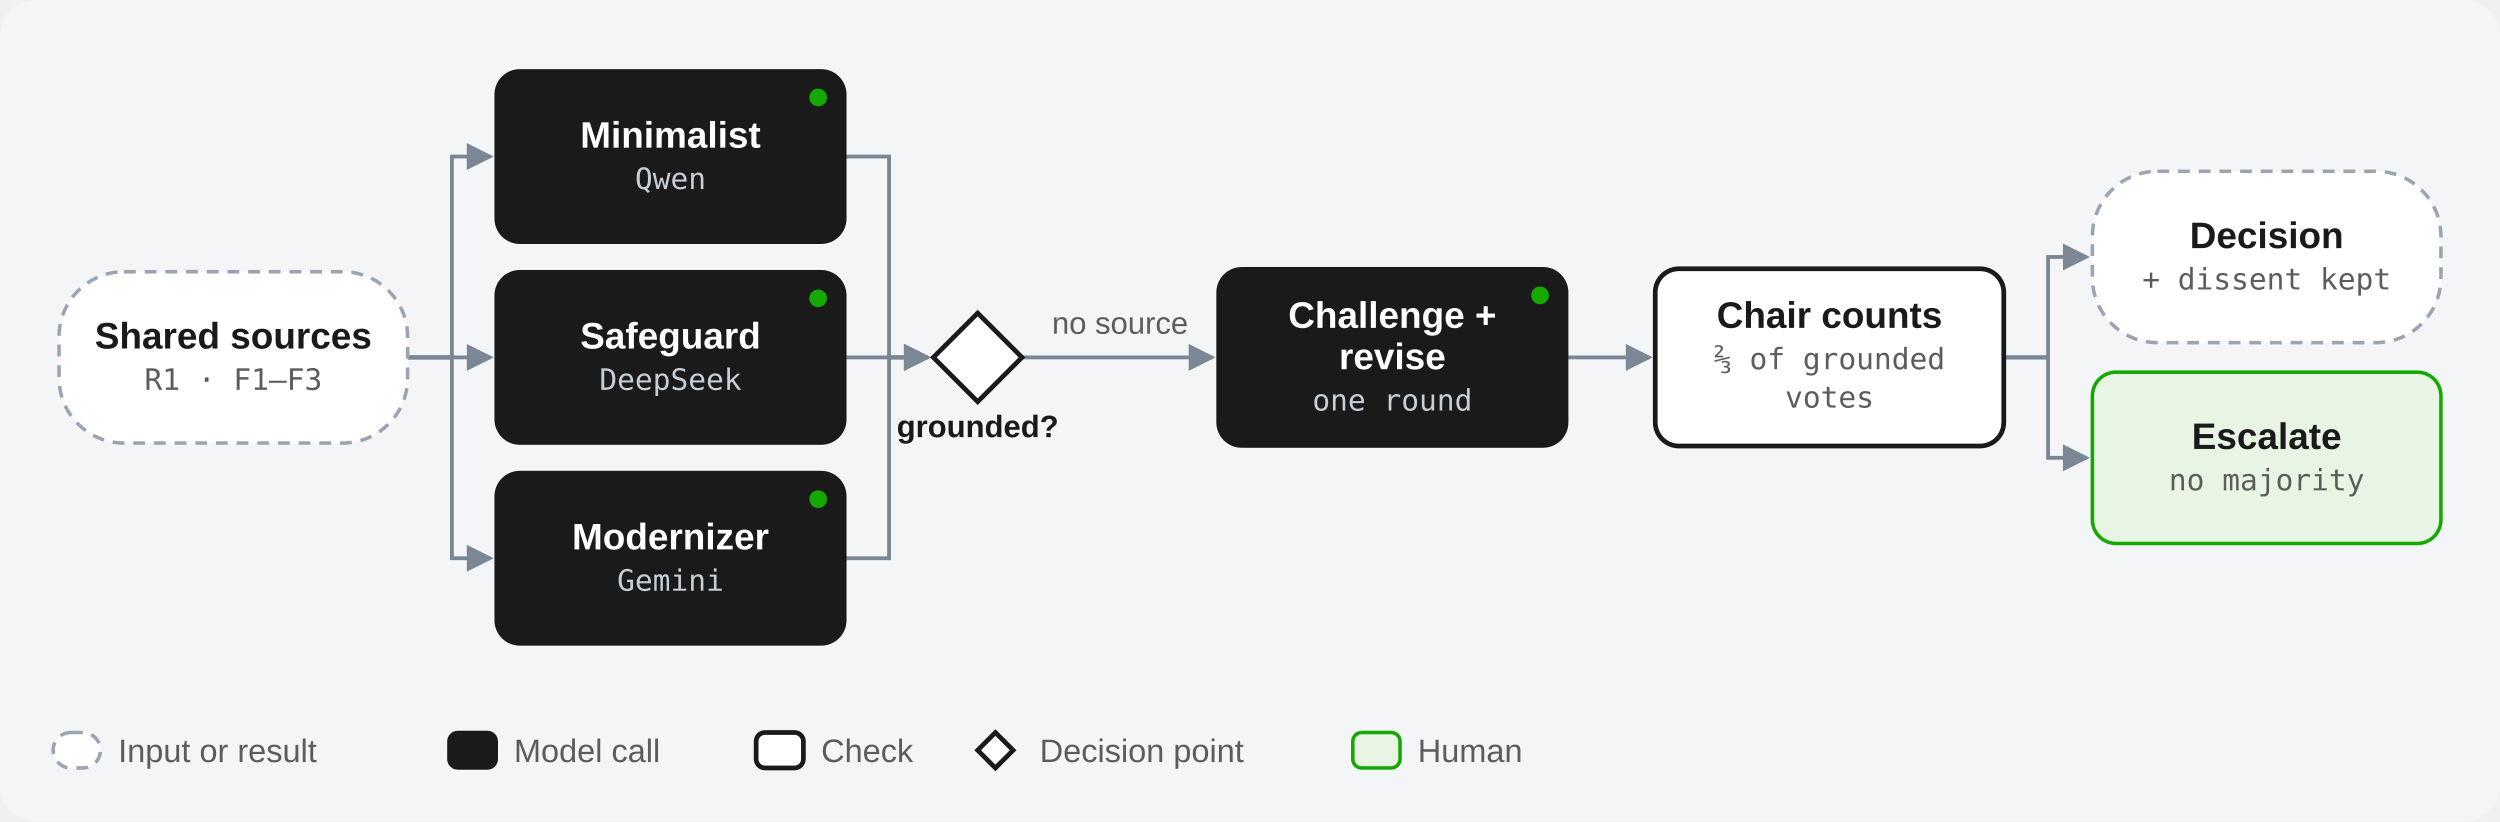
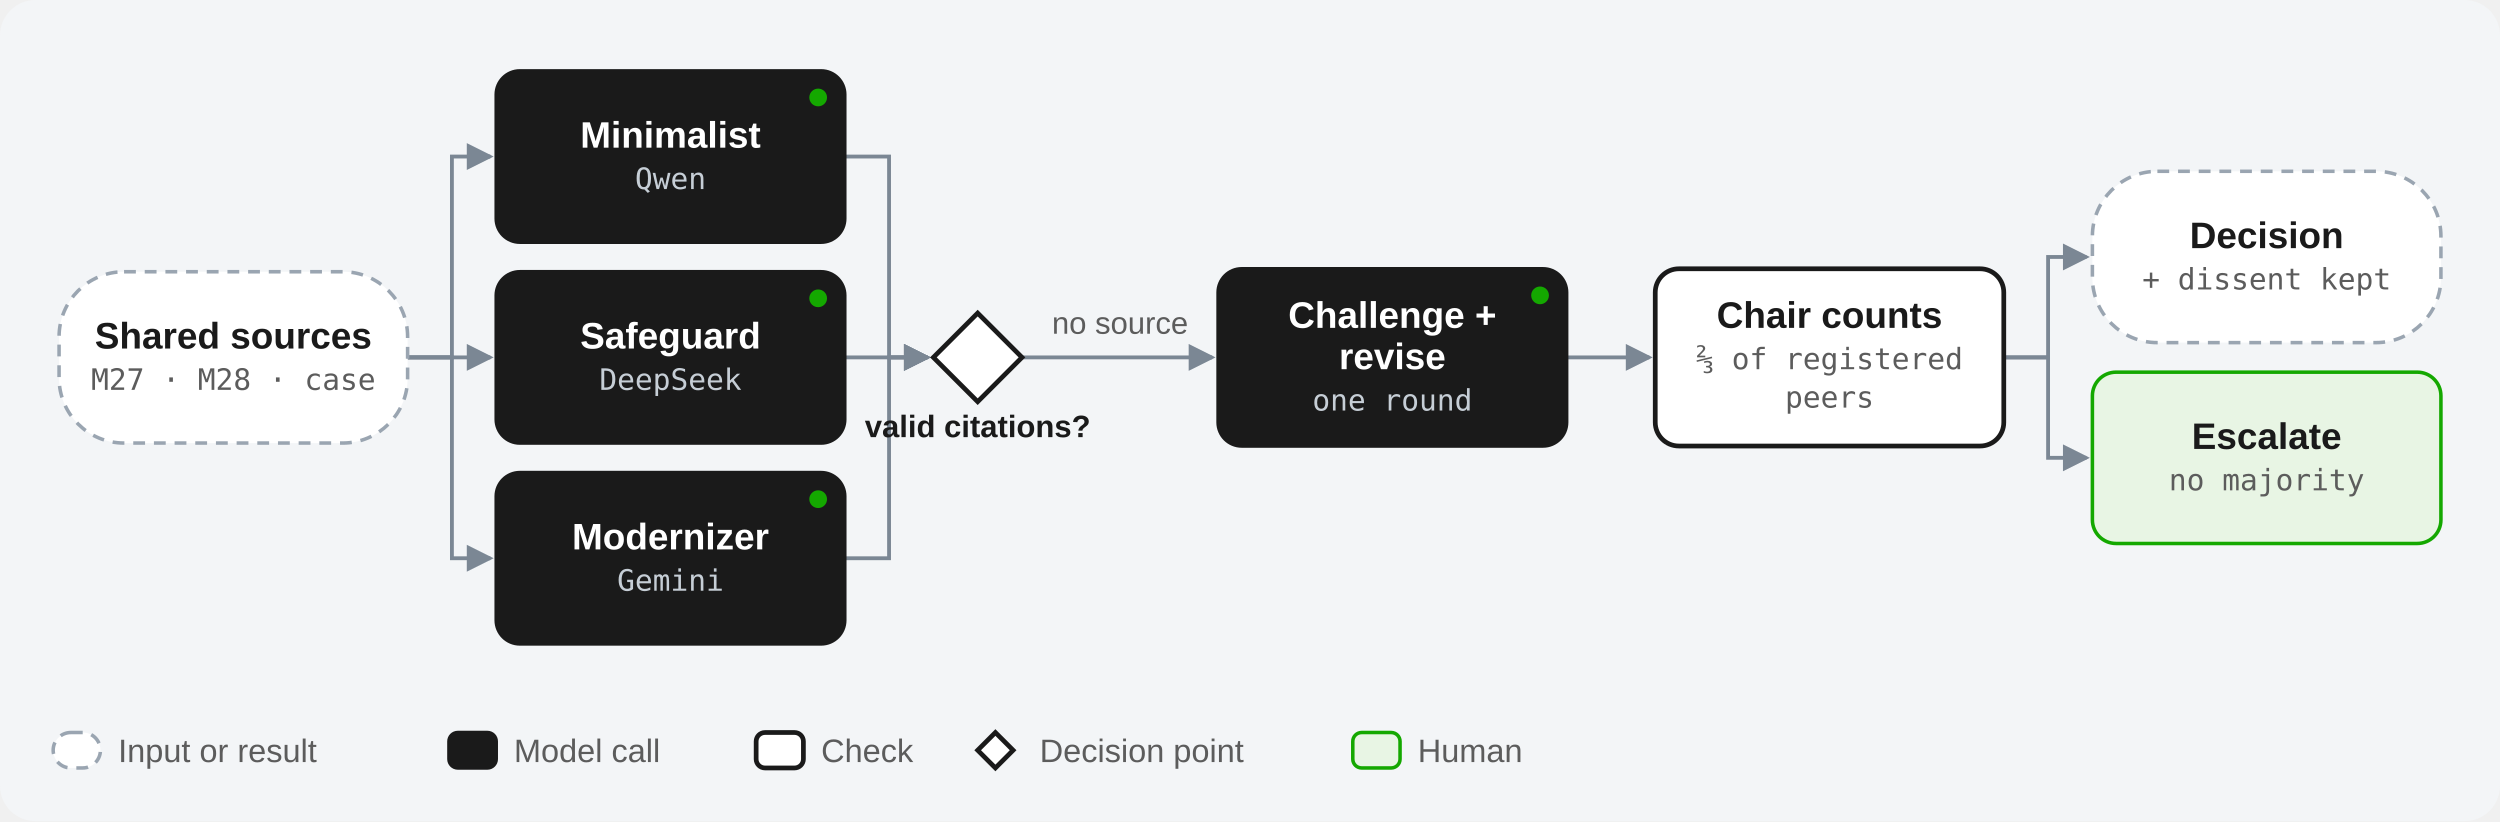
<svg xmlns="http://www.w3.org/2000/svg" class="dg" role="img" viewBox="0 0 846.4 278" width="846.4" height="278">
  <style>text{font-family:"Helvetica Neue",Arial,sans-serif}.dg{display:block;max-width:100%;height:auto;margin:0 auto;overflow:visible;font-family:inherit}.dg rect{stroke-width:1.2}.dg-title{font-size:12.5px;font-weight:600;text-anchor:middle;fill:#1a1a1a}.dg-sub{font-family:"SF Mono",Consolas,monospace;font-size:10px;text-anchor:middle;fill:#5c5c5c}.dg-data rect{fill:#fff;stroke:#9aa5b1;stroke-dasharray:4 3}.dg-code rect{fill:#fff;stroke:#c9d2da}.dg-model rect{fill:#1a1a1a;stroke:#1a1a1a}.dg-model .dg-title{fill:#fff}.dg-model .dg-sub{fill:#c6ced6}.dg-dot{fill:#14a800}.dg-check rect{fill:#fff;stroke:#1a1a1a;stroke-width:1.6}.dg-human rect{fill:#e8f5e4;stroke:#14a800}.dg-gate path{fill:#fff;stroke:#1a1a1a;stroke-width:1.6}.dg-gate-label{font-size:10.5px;font-weight:600;text-anchor:middle;fill:#1a1a1a}.dg-edge{fill:none;stroke:#7b8794;stroke-width:1.3}.dg marker path{fill:#7b8794}.dg-exit{stroke-dasharray:3 3}.dg-loop{stroke:#108a00;stroke-dasharray:5 3}.dg-edge-label,.dg-exit-label,.dg-loop-label{font-size:10.5px;fill:#5c5c5c;text-anchor:middle}.dg-loop-label{fill:#108a00;font-weight:600}.dg-start{text-anchor:start}.dg-end{text-anchor:end}.dg-legend-text{font-size:11px;fill:#5c5c5c}</style>
  <rect width="846.4" height="278" rx="12" fill="#f3f5f7" />
  <defs>
    <marker id="arrow" viewBox="0 0 8 8" refX="7" refY="4" markerWidth="7" markerHeight="7" orient="auto-start-reverse">
      <path d="M0 0L8 4L0 8Z" />
    </marker>
  </defs>
  <g transform="translate(18 18)">
    <path class="dg-edge" d="M120 103H135V35H148" marker-end="url(#arrow)" />
    <path class="dg-edge" d="M120 103H148" marker-end="url(#arrow)" />
    <path class="dg-edge" d="M120 103H135V171H148" marker-end="url(#arrow)" />
    <path class="dg-edge" d="M268 35H283V103H296" marker-end="url(#arrow)" />
    <path class="dg-edge" d="M268 103H296" marker-end="url(#arrow)" />
    <path class="dg-edge" d="M268 171H283V103H296" marker-end="url(#arrow)" />
    <path class="dg-edge" d="M328 103H392.4" marker-end="url(#arrow)" />
    <text class="dg-edge-label" x="361.2" y="95">no source</text>
    <path class="dg-edge" d="M512.4 103H540.4" marker-end="url(#arrow)" />
    <path class="dg-edge" d="M660.4 103H675.4V69H688.4" marker-end="url(#arrow)" />
    <path class="dg-edge" d="M660.4 103H675.4V137H688.4" marker-end="url(#arrow)" />
    <g class="dg-data">
      <rect x="2" y="74" width="118" height="58" rx="22" />
      <text class="dg-title" x="61" y="100">Shared sources</text>
-       <text class="dg-sub" x="61" y="114">R1 · F1–F3</text>
+       <text class="dg-sub" x="61" y="114">M27 · M28 · case</text>
    </g>
    <g class="dg-model">
      <rect x="150" y="6" width="118" height="58" rx="8" />
      <circle class="dg-dot" cx="259" cy="15" r="3" />
      <text class="dg-title" x="209" y="32">Minimalist</text>
      <text class="dg-sub" x="209" y="46">Qwen</text>
    </g>
    <g class="dg-model">
      <rect x="150" y="74" width="118" height="58" rx="8" />
      <circle class="dg-dot" cx="259" cy="83" r="3" />
      <text class="dg-title" x="209" y="100">Safeguard</text>
      <text class="dg-sub" x="209" y="114">DeepSeek</text>
    </g>
    <g class="dg-model">
      <rect x="150" y="142" width="118" height="58" rx="8" />
      <circle class="dg-dot" cx="259" cy="151" r="3" />
      <text class="dg-title" x="209" y="168">Modernizer</text>
      <text class="dg-sub" x="209" y="182">Gemini</text>
    </g>
    <g class="dg-gate">
      <path d="M313 88L328 103L313 118L298 103Z" />
      <text class="dg-gate-label" x="313" y="130">
-         <tspan x="313" dy="0">grounded?</tspan>
+         <tspan x="313" dy="0">valid citations?</tspan>
      </text>
    </g>
    <g class="dg-model">
      <rect x="394.4" y="73" width="118" height="60" rx="8" />
      <circle class="dg-dot" cx="503.4" cy="82" r="3" />
      <text class="dg-title" x="453.4" y="93">Challenge +</text>
      <text class="dg-title" x="453.4" y="107">revise</text>
      <text class="dg-sub" x="453.4" y="121">one round</text>
    </g>
    <g class="dg-check">
      <rect x="542.4" y="73" width="118" height="60" rx="8" />
      <text class="dg-title" x="601.4" y="93">Chair counts</text>
-       <text class="dg-sub" x="601.4" y="107">⅔ of grounded</text>
-       <text class="dg-sub" x="601.4" y="120">votes</text>
+       <text class="dg-sub" x="601.4" y="107">⅔ of registered</text>
+       <text class="dg-sub" x="601.4" y="120">peers</text>
    </g>
    <g class="dg-data">
      <rect x="690.4" y="40" width="118" height="58" rx="22" />
      <text class="dg-title" x="749.4" y="66">Decision</text>
      <text class="dg-sub" x="749.4" y="80">+ dissent kept</text>
    </g>
    <g class="dg-human">
      <rect x="690.4" y="108" width="118" height="58" rx="8" />
      <text class="dg-title" x="749.4" y="134">Escalate</text>
      <text class="dg-sub" x="749.4" y="148">no majority</text>
    </g>
  </g>
  <g transform="translate(18 248)">
    <g class="dg-data">
      <rect x="0" y="0" width="16" height="12" rx="6" />
    </g>
    <text class="dg-legend-text" x="22" y="10">Input or result</text>
    <g class="dg-model">
      <rect x="134" y="0" width="16" height="12" rx="3" />
    </g>
    <text class="dg-legend-text" x="156" y="10">Model call</text>
    <g class="dg-check">
      <rect x="238" y="0" width="16" height="12" rx="3" />
    </g>
    <text class="dg-legend-text" x="260" y="10">Check</text>
    <g class="dg-gate">
      <path d="M319 0L325 6L319 12L313 6Z" />
    </g>
    <text class="dg-legend-text" x="334" y="10">Decision point</text>
    <g class="dg-human">
      <rect x="440" y="0" width="16" height="12" rx="3" />
    </g>
    <text class="dg-legend-text" x="462" y="10">Human</text>
  </g>
</svg>
